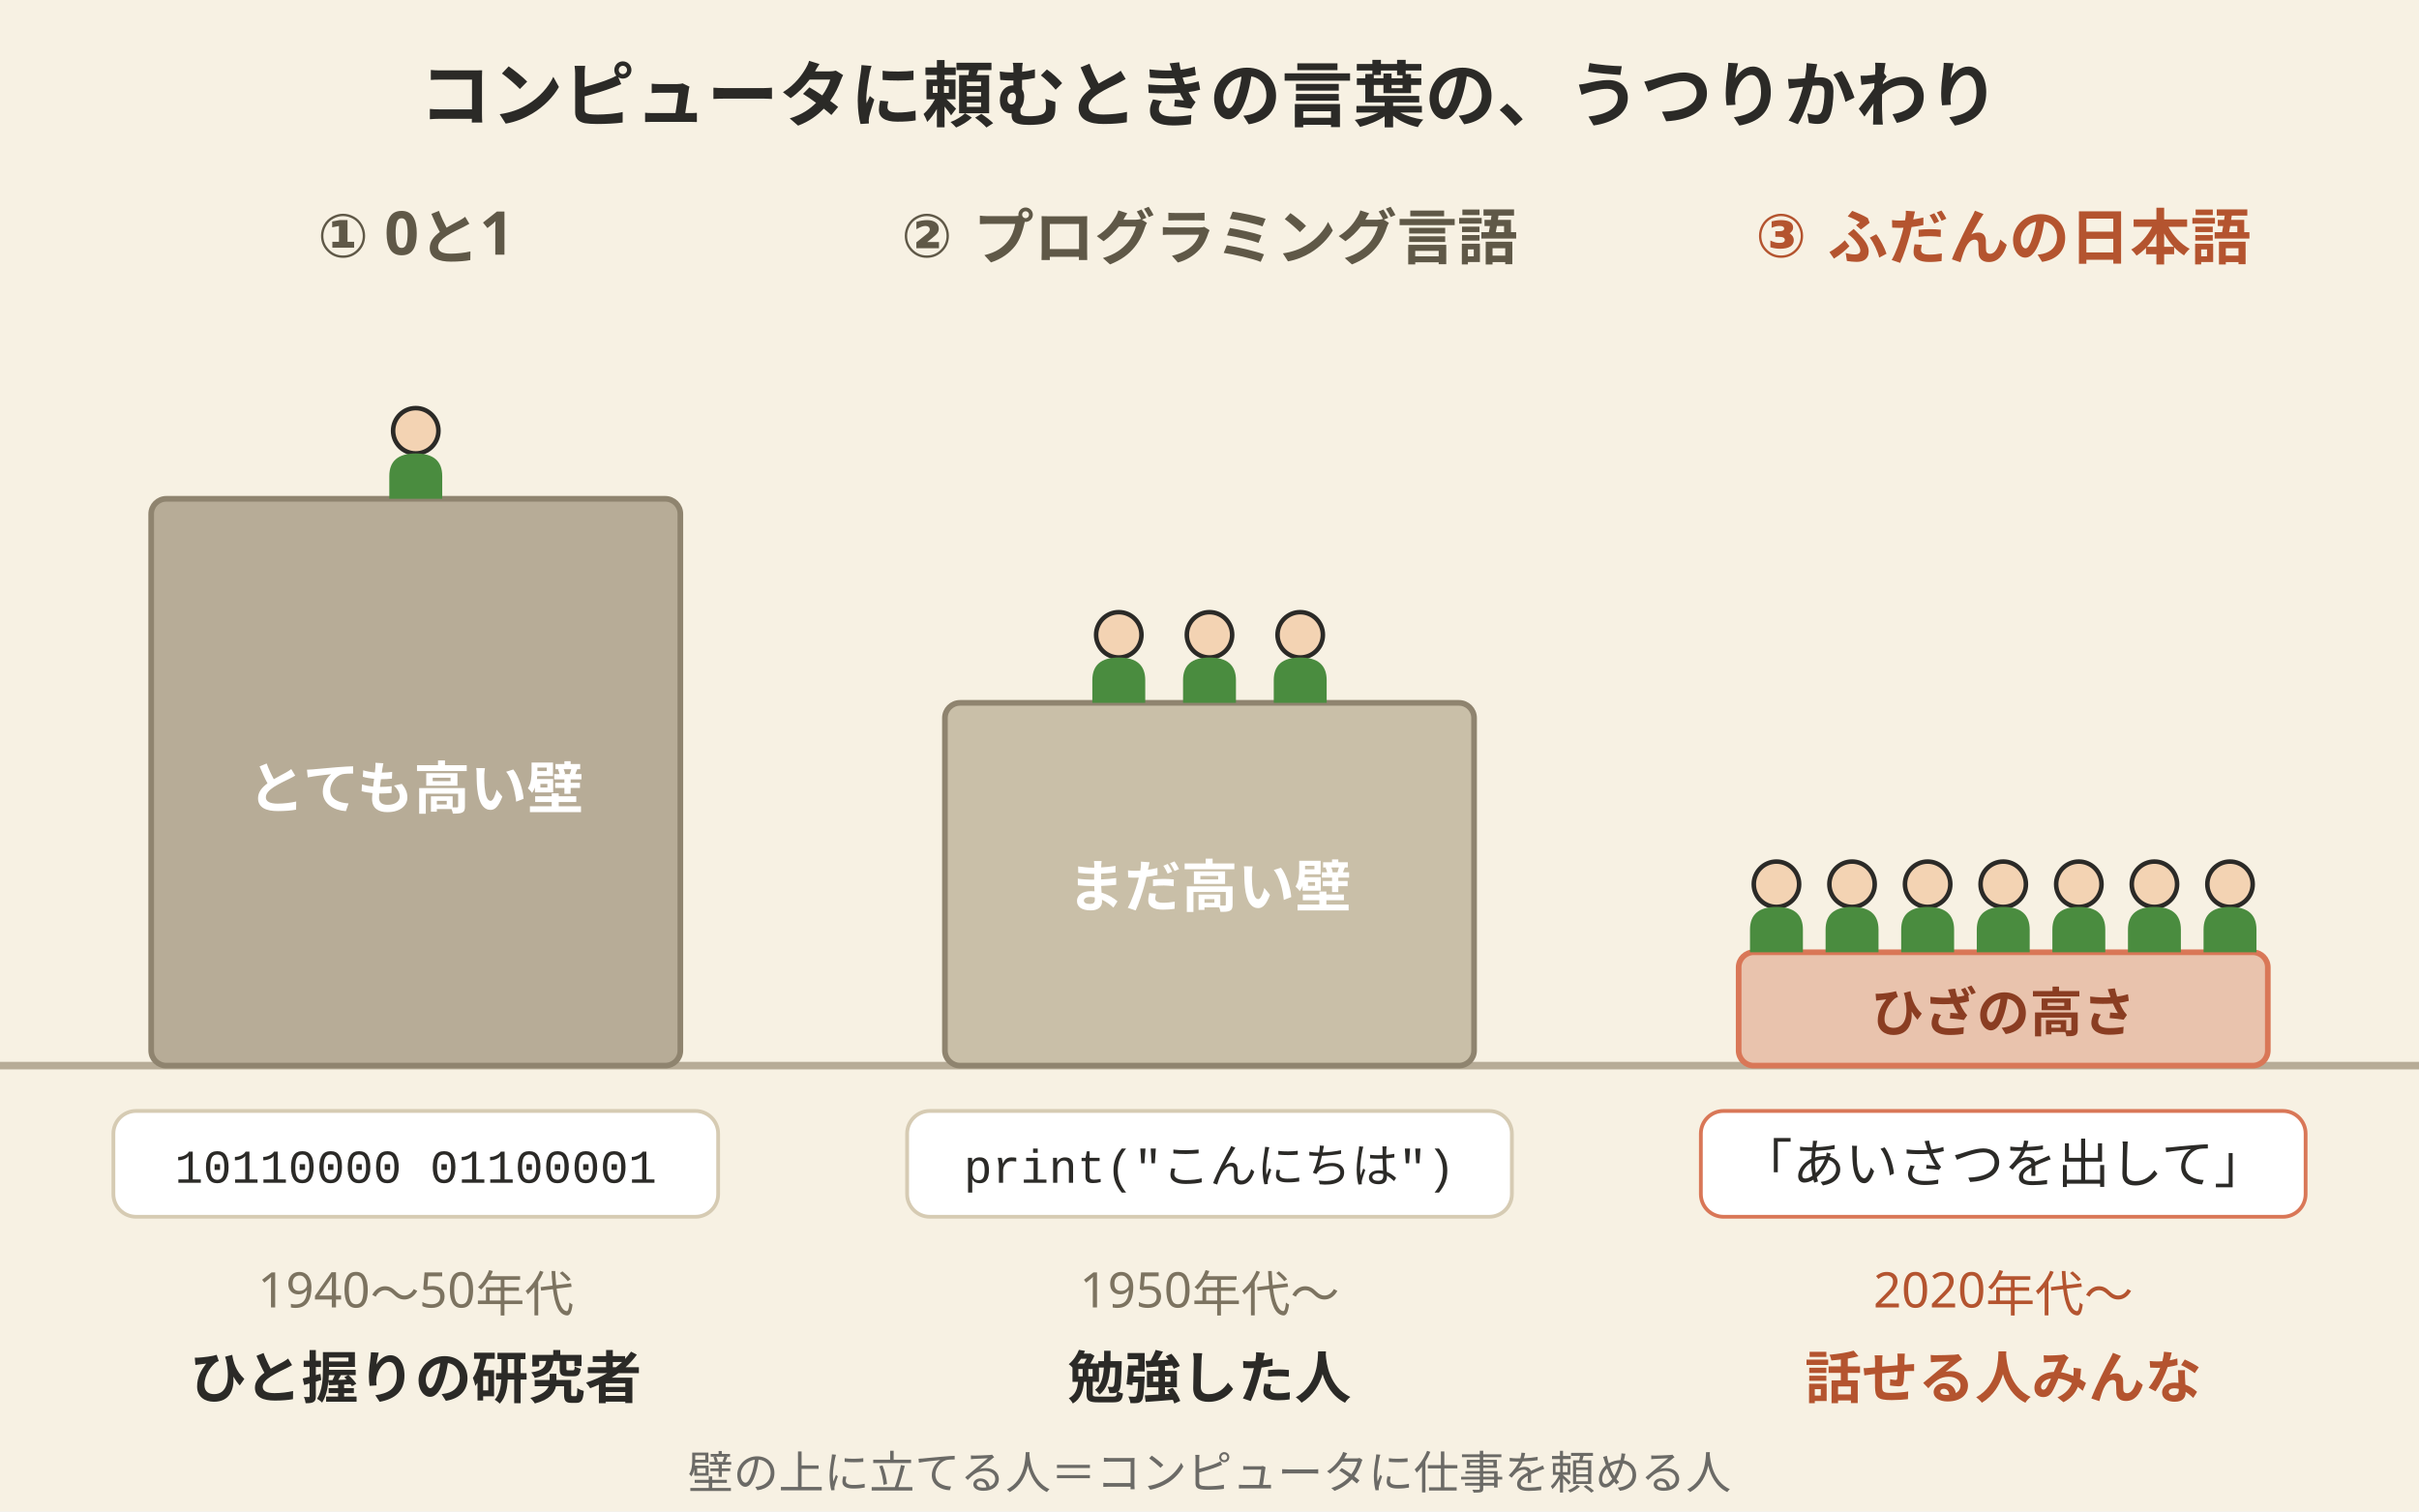
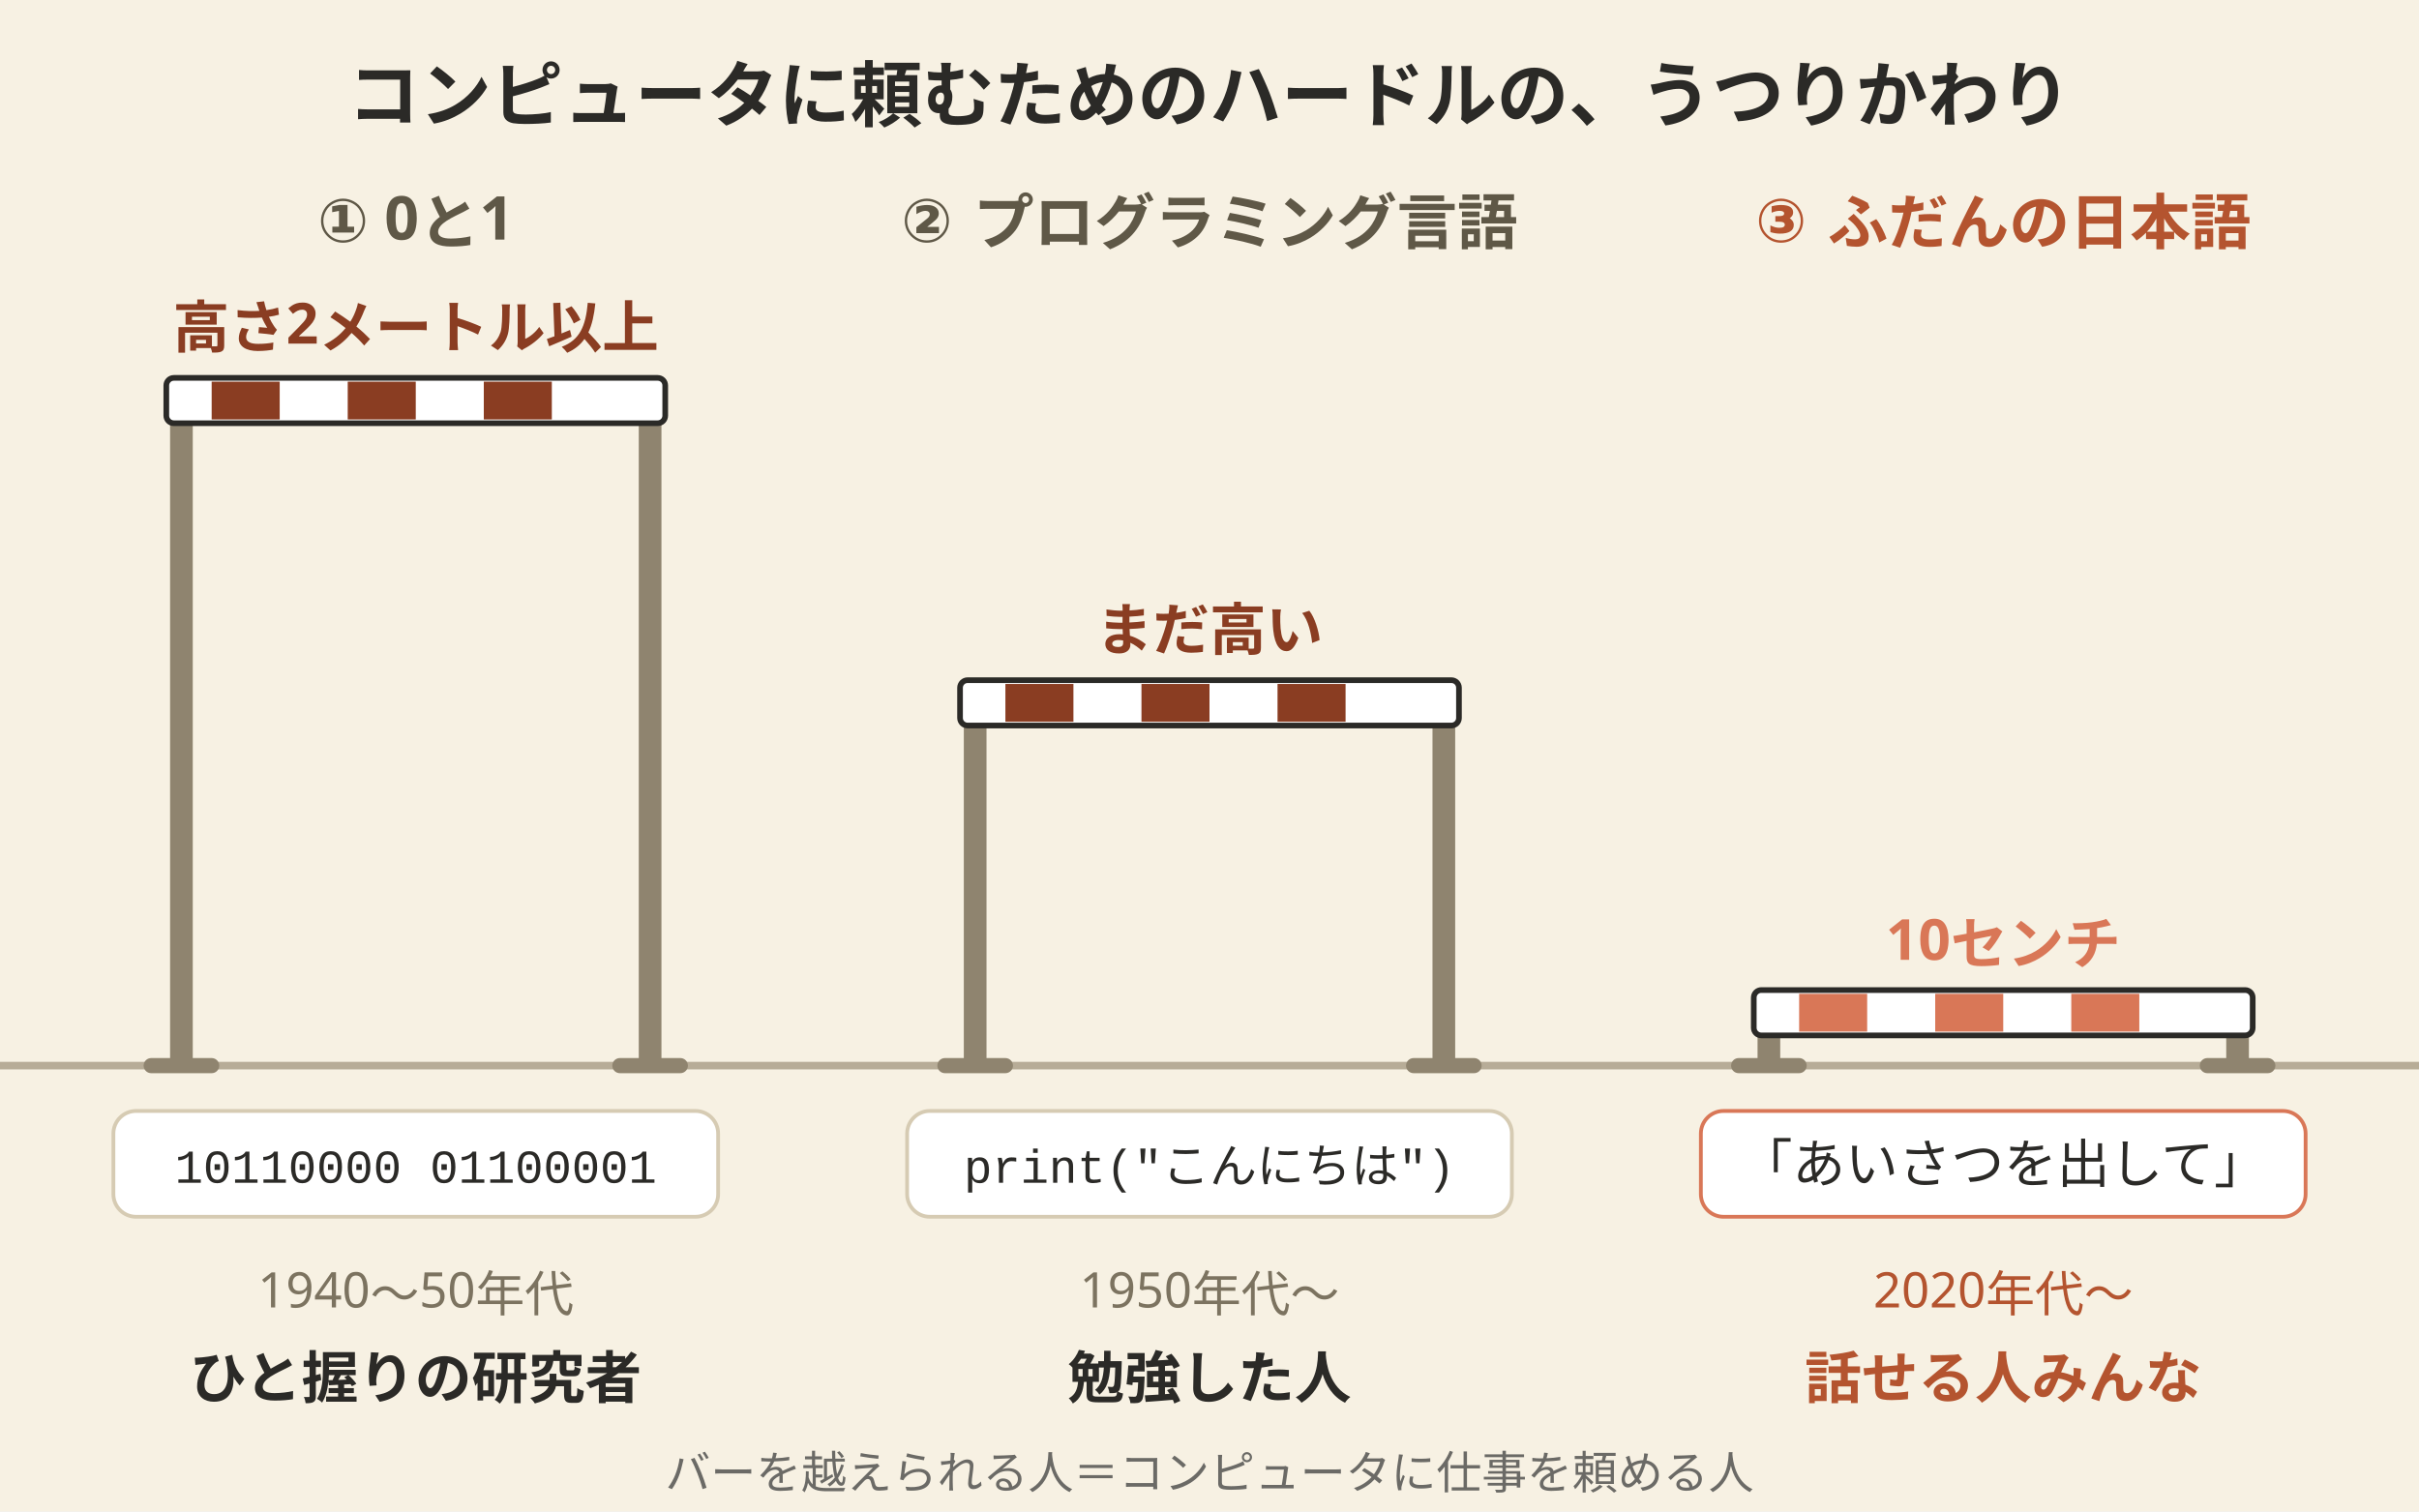
<svg xmlns="http://www.w3.org/2000/svg" viewBox="0 0 640 400" width="640" height="400" role="img" aria-labelledby="t d">
  <defs>
    <style>
      .ink{fill:#2b2a27}.mute{fill:#6b6a66}
      .hand{font-family:"Zen Kurenaido","Klee One","Hiragino Maru Gothic ProN","Yu Gothic",sans-serif}
      .serif{font-family:"Shippori Mincho","Hiragino Mincho ProN","Yu Mincho",serif}
      .mono{font-family:"SFMono-Regular",Menlo,Consolas,"Courier New",monospace}
    </style>
    <g id="person">
      <g transform="translate(0 37) scale(.45)">
        <path d="M-64 250 C-72 302 -18 320 10 302 C-4 326 -66 322 -72 286 Z" fill="#1c2942" />
        <path d="M64 250 C72 302 18 320 -10 302 C4 326 66 322 72 286 Z" fill="#243654" />
        <rect x="-14" y="48" width="28" height="22" rx="7" fill="#e6b892" />
        <path d="M-66 252 C-78 168 -58 80 -18 64 C-8 58 8 58 18 64 C58 80 78 168 66 252 Z" fill="#22314f" />
        <path d="M-30 70 Q0 56 30 70 L22 98 Q0 84 -22 98 Z" fill="#2c3c5e" />
        <path d="M-17 78 Q0 68 17 78 L11 100 Q0 92 -11 100 Z" fill="#e9eef5" />
        <line x1="0" y1="96" x2="0" y2="244" stroke="#33456b" stroke-width="3" />
        <path d="M-72 6 C-88 -66 -44 -100 0 -100 C44 -100 88 -66 72 6 C64 -6 54 -4 48 8 C40 -8 30 -6 24 8 C16 -8 4 -8 -2 8 C-10 -8 -22 -8 -28 8 C-36 -6 -48 -6 -54 10 C-60 2 -66 2 -72 6 Z" fill="#8c908c" />
        <circle cx="0" cy="0" r="60" fill="#f0c9a8" />
        <path d="M-52 -52 C-30 -74 30 -74 52 -50" stroke="#a9ada8" stroke-width="7" fill="none" stroke-linecap="round" />
        <path d="M-44 -34 C-30 -50 -6 -52 6 -40" stroke="#7d817d" stroke-width="4" fill="none" stroke-linecap="round" opacity="0.7" />
        <path d="M46 -30 C34 -46 14 -48 4 -38" stroke="#7d817d" stroke-width="4" fill="none" stroke-linecap="round" opacity="0.7" />
        <circle cx="-38" cy="24" r="10" fill="#e79a78" opacity="0.5" />
        <circle cx="38" cy="24" r="10" fill="#e79a78" opacity="0.5" />
        <path d="M-38 6 Q-26 -8 -14 6" stroke="#4a3b2f" stroke-width="4.5" fill="none" stroke-linecap="round" />
        <path d="M14 6 Q26 -8 38 6" stroke="#4a3b2f" stroke-width="4.5" fill="none" stroke-linecap="round" />
        <g stroke="#c9a44a" stroke-width="3.5" fill="#ffffff" fill-opacity="0.14">
          <ellipse cx="-26" cy="6" rx="22" ry="15" />
          <ellipse cx="26" cy="6" rx="22" ry="15" />
        </g>
        <path d="M-4 4 Q0 -1 4 4" stroke="#c9a44a" stroke-width="3.5" fill="none" />
        <line x1="-48" y1="2" x2="-64" y2="-4" stroke="#c9a44a" stroke-width="3" />
        <line x1="48" y1="2" x2="64" y2="-4" stroke="#c9a44a" stroke-width="3" />
        <path d="M-26 30 Q0 40 26 30 Q0 68 -26 30 Z" fill="#9e4a3a" />
        <path d="M-21 32 Q0 40 21 32 Q0 35 -21 32 Z" fill="#faf6ef" />
        <path d="M-56 132 C-64 178 -32 198 -8 198" fill="none" stroke="#22314f" stroke-width="30" stroke-linecap="round" />
        <path d="M56 132 C64 178 32 198 8 198" fill="none" stroke="#243654" stroke-width="30" stroke-linecap="round" />
        <path d="M-17 176 h34 a4 4 0 0 1 4 4 v13 a13 13 0 0 1 -13 13 h-16 a13 13 0 0 1 -13 -13 v-13 a4 4 0 0 1 4 -4 Z" fill="#ffffff" stroke="#d9cfbb" stroke-width="1.5" />
        <path d="M21 182 a9 9 0 0 1 0 18" fill="none" stroke="#d9cfbb" stroke-width="3" />
        <ellipse cx="0" cy="180" rx="15" ry="4.5" fill="#8a5a3c" />
        <circle cx="-12" cy="198" r="13" fill="#f0c9a8" />
        <circle cx="12" cy="198" r="13" fill="#f0c9a8" />
      </g>
    </g>
    <g id="person-komari">
      <g transform="translate(0 37) scale(.45)">
        <path d="M-64 250 C-72 302 -18 320 10 302 C-4 326 -66 322 -72 286 Z" fill="#1c2942" />
        <path d="M64 250 C72 302 18 320 -10 302 C4 326 66 322 72 286 Z" fill="#243654" />
        <rect x="-14" y="48" width="28" height="22" rx="7" fill="#e6b892" />
        <path d="M-66 252 C-78 168 -58 80 -18 64 C-8 58 8 58 18 64 C58 80 78 168 66 252 Z" fill="#22314f" />
        <path d="M-30 70 Q0 56 30 70 L22 98 Q0 84 -22 98 Z" fill="#2c3c5e" />
        <path d="M-17 78 Q0 68 17 78 L11 100 Q0 92 -11 100 Z" fill="#e9eef5" />
        <line x1="0" y1="96" x2="0" y2="244" stroke="#33456b" stroke-width="3" />
        <path d="M-72 6 C-88 -66 -44 -100 0 -100 C44 -100 88 -66 72 6 C64 -6 54 -4 48 8 C40 -8 30 -6 24 8 C16 -8 4 -8 -2 8 C-10 -8 -22 -8 -28 8 C-36 -6 -48 -6 -54 10 C-60 2 -66 2 -72 6 Z" fill="#8c908c" />
        <circle cx="0" cy="0" r="60" fill="#f0c9a8" />
        <path d="M-52 -52 C-30 -74 30 -74 52 -50" stroke="#a9ada8" stroke-width="7" fill="none" stroke-linecap="round" />
        <circle cx="-38" cy="24" r="10" fill="#e79a78" opacity="0.5" />
        <circle cx="38" cy="24" r="10" fill="#e79a78" opacity="0.5" />
        <path d="M-40 -12 Q-26 -20 -14 -14" stroke="#4a3b2f" stroke-width="4.5" fill="none" stroke-linecap="round" />
        <path d="M14 -14 Q26 -20 40 -12" stroke="#4a3b2f" stroke-width="4.5" fill="none" stroke-linecap="round" />
        <circle cx="-26" cy="8" r="6" fill="#4a3b2f" />
        <circle cx="26" cy="8" r="6" fill="#4a3b2f" />
        <g stroke="#c9a44a" stroke-width="3.5" fill="#ffffff" fill-opacity="0.14">
          <ellipse cx="-26" cy="6" rx="22" ry="15" />
          <ellipse cx="26" cy="6" rx="22" ry="15" />
        </g>
        <path d="M-4 4 Q0 -1 4 4" stroke="#c9a44a" stroke-width="3.5" fill="none" />
        <line x1="-48" y1="2" x2="-64" y2="-4" stroke="#c9a44a" stroke-width="3" />
        <line x1="48" y1="2" x2="64" y2="-4" stroke="#c9a44a" stroke-width="3" />
        <ellipse cx="0" cy="42" rx="10" ry="12" fill="#9e4a3a" />
        <path d="M-56 132 C-64 178 -32 198 -8 198" fill="none" stroke="#22314f" stroke-width="30" stroke-linecap="round" />
        <path d="M56 132 C64 178 32 198 8 198" fill="none" stroke="#243654" stroke-width="30" stroke-linecap="round" />
        <circle cx="-12" cy="198" r="13" fill="#f0c9a8" />
        <circle cx="12" cy="198" r="13" fill="#f0c9a8" />
      </g>
    </g>
    <g id="robot">
      <ellipse cx="0" cy="156" rx="44" ry="7" fill="#e3d9c3" />
      <rect x="-34" y="40" width="68" height="104" rx="18" fill="#d97757" />
      <rect x="-9" y="26" width="18" height="16" rx="4" fill="#6b6a66" stroke="#2b2a27" stroke-width="1.5" />
      <rect x="-30" y="-30" width="60" height="58" rx="14" fill="#fff" stroke="#2b2a27" stroke-width="2" />
      <rect x="-22" y="-20" width="44" height="34" rx="8" fill="#2b2a27" />
      <circle cx="-9" cy="-4" r="5" fill="#8fe3a3" />
      <circle cx="9" cy="-4" r="5" fill="#8fe3a3" />
      <path d="M-8 6 q8 5 16 0" stroke="#8fe3a3" stroke-width="2" fill="none" stroke-linecap="round" />
      <line x1="0" y1="-30" x2="0" y2="-44" stroke="#2b2a27" stroke-width="2" />
      <circle cx="0" cy="-48" r="5" fill="#d97757" stroke="#2b2a27" stroke-width="2" />
      <path d="M-12 44 l10 6 l-10 6Z M12 44 l-10 6 l10 6Z" fill="#2b2a27" />
    </g>
  </defs>
  <rect width="640" height="400" fill="#f7f1e3" />
-   <text x="320" y="32" class="hand ink" font-size="19" font-weight="700" text-anchor="middle">コンピュータに頼むときの言葉の、うつりかわり</text>
+   <text x="320" y="32" class="hand ink" font-size="19" font-weight="700" text-anchor="middle">コンピュータに頼むためのハードルの、うつりかわり</text>
  <path d="M0 282 H640" stroke="#b7ac97" stroke-width="2" />
  <g class="hand" font-size="16" font-weight="700" text-anchor="middle">
-     <text x="110" y="68" fill="#5f5847">① 0と1</text>
-     <text x="320" y="68" fill="#5f5847">② プログラミング言語</text>
-     <text x="530" y="68" fill="#b4542f">③ ふだんの日本語</text>
+     <text x="110" y="64" fill="#5f5847">① 0と1</text>
+     <text x="320" y="64" fill="#5f5847">② プログラミング言語</text>
+     <text x="530" y="64" fill="#b4542f">③ ふだんの日本語</text>
  </g>
-   <rect x="40" y="132" width="140" height="150" rx="4" fill="#b7ac97" stroke="#8f846f" stroke-width="1.5" />
-   <text x="110" y="214" class="hand" font-size="15" fill="#fff" text-anchor="middle" font-weight="700">とても高い壁</text>
-   <rect x="250" y="186" width="140" height="96" rx="4" fill="#c9bfa8" stroke="#8f846f" stroke-width="1.5" />
-   <text x="320" y="240" class="hand" font-size="15" fill="#fff" text-anchor="middle" font-weight="700">まだ高い壁</text>
-   <rect x="460" y="252" width="140" height="30" rx="4" fill="#e9c3ad" stroke="#d97757" stroke-width="1.5" />
-   <text x="530" y="273" class="hand" font-size="14" fill="#8a3d22" text-anchor="middle" font-weight="700">ひざの高さ</text>
-   <g transform="translate(110 108)">
-     <circle cx="0" cy="6" r="6" fill="#f3d3b3" stroke="#2b2a27" stroke-width="1.2" />
-     <path d="M-7 24 v-6 q0-6 7-6 q7 0 7 6 v6Z" fill="#4a8c3f" />
+   <g>
+     <rect x="45" y="106" width="6" height="176" fill="#8f846f" />
+     <rect x="169" y="106" width="6" height="176" fill="#8f846f" />
+     <rect x="44" y="100" width="132" height="12" rx="2" fill="#fff" stroke="#2b2a27" stroke-width="1.5" />
+     <g fill="#8a3d22">
+       <rect x="56" y="101" width="18" height="10" />
+       <rect x="92" y="101" width="18" height="10" />
+       <rect x="128" y="101" width="18" height="10" />
+     </g>
+     <path d="M40 282 h16 M164 282 h16" stroke="#8f846f" stroke-width="4" stroke-linecap="round" />
+     <text x="110" y="92" class="hand" font-size="15" font-weight="700" fill="#8a3d22" text-anchor="middle">高さ2メートル以上</text>
  </g>
-   <g transform="translate(296 162)">
-     <circle cx="0" cy="6" r="6" fill="#f3d3b3" stroke="#2b2a27" stroke-width="1.2" />
-     <path d="M-7 24 v-6 q0-6 7-6 q7 0 7 6 v6Z" fill="#4a8c3f" />
+   <g>
+     <rect x="255" y="186" width="6" height="96" fill="#8f846f" />
+     <rect x="379" y="186" width="6" height="96" fill="#8f846f" />
+     <rect x="254" y="180" width="132" height="12" rx="2" fill="#fff" stroke="#2b2a27" stroke-width="1.5" />
+     <g fill="#8a3d22">
+       <rect x="266" y="181" width="18" height="10" />
+       <rect x="302" y="181" width="18" height="10" />
+       <rect x="338" y="181" width="18" height="10" />
+     </g>
+     <path d="M250 282 h16 M374 282 h16" stroke="#8f846f" stroke-width="4" stroke-linecap="round" />
+     <text x="320" y="172" class="hand" font-size="15" font-weight="700" fill="#8a3d22" text-anchor="middle">まだ高い</text>
  </g>
-   <g transform="translate(320 162)">
-     <circle cx="0" cy="6" r="6" fill="#f3d3b3" stroke="#2b2a27" stroke-width="1.2" />
-     <path d="M-7 24 v-6 q0-6 7-6 q7 0 7 6 v6Z" fill="#4a8c3f" />
-   </g>
-   <g transform="translate(344 162)">
-     <circle cx="0" cy="6" r="6" fill="#f3d3b3" stroke="#2b2a27" stroke-width="1.2" />
-     <path d="M-7 24 v-6 q0-6 7-6 q7 0 7 6 v6Z" fill="#4a8c3f" />
-   </g>
-   <g transform="translate(470 228)">
-     <circle cx="0" cy="6" r="6" fill="#f3d3b3" stroke="#2b2a27" stroke-width="1.2" />
-     <path d="M-7 24 v-6 q0-6 7-6 q7 0 7 6 v6Z" fill="#4a8c3f" />
-   </g>
-   <g transform="translate(490 228)">
-     <circle cx="0" cy="6" r="6" fill="#f3d3b3" stroke="#2b2a27" stroke-width="1.2" />
-     <path d="M-7 24 v-6 q0-6 7-6 q7 0 7 6 v6Z" fill="#4a8c3f" />
-   </g>
-   <g transform="translate(510 228)">
-     <circle cx="0" cy="6" r="6" fill="#f3d3b3" stroke="#2b2a27" stroke-width="1.2" />
-     <path d="M-7 24 v-6 q0-6 7-6 q7 0 7 6 v6Z" fill="#4a8c3f" />
-   </g>
-   <g transform="translate(530 228)">
-     <circle cx="0" cy="6" r="6" fill="#f3d3b3" stroke="#2b2a27" stroke-width="1.2" />
-     <path d="M-7 24 v-6 q0-6 7-6 q7 0 7 6 v6Z" fill="#4a8c3f" />
-   </g>
-   <g transform="translate(550 228)">
-     <circle cx="0" cy="6" r="6" fill="#f3d3b3" stroke="#2b2a27" stroke-width="1.2" />
-     <path d="M-7 24 v-6 q0-6 7-6 q7 0 7 6 v6Z" fill="#4a8c3f" />
-   </g>
-   <g transform="translate(570 228)">
-     <circle cx="0" cy="6" r="6" fill="#f3d3b3" stroke="#2b2a27" stroke-width="1.2" />
-     <path d="M-7 24 v-6 q0-6 7-6 q7 0 7 6 v6Z" fill="#4a8c3f" />
-   </g>
-   <g transform="translate(590 228)">
-     <circle cx="0" cy="6" r="6" fill="#f3d3b3" stroke="#2b2a27" stroke-width="1.2" />
-     <path d="M-7 24 v-6 q0-6 7-6 q7 0 7 6 v6Z" fill="#4a8c3f" />
+   <g>
+     <rect x="465" y="268" width="6" height="14" fill="#8f846f" />
+     <rect x="589" y="268" width="6" height="14" fill="#8f846f" />
+     <rect x="464" y="262" width="132" height="12" rx="2" fill="#fff" stroke="#2b2a27" stroke-width="1.5" />
+     <g fill="#d97757">
+       <rect x="476" y="263" width="18" height="10" />
+       <rect x="512" y="263" width="18" height="10" />
+       <rect x="548" y="263" width="18" height="10" />
+     </g>
+     <path d="M460 282 h16 M584 282 h16" stroke="#8f846f" stroke-width="4" stroke-linecap="round" />
+     <text x="530" y="254" class="hand" font-size="15" font-weight="700" fill="#d97757" text-anchor="middle">10センチ</text>
  </g>
  <g class="mono" font-size="12.5" text-anchor="middle" fill="#2b2a27">
    <rect x="30" y="294" width="160" height="28" rx="6" fill="#fff" stroke="#d6cbb3" />
    <text x="110" y="313">10110000 01100001</text>
    <rect x="240" y="294" width="160" height="28" rx="6" fill="#fff" stroke="#d6cbb3" />
    <text x="320" y="313">print("こんにちは")</text>
  </g>
  <rect x="450" y="294" width="160" height="28" rx="6" fill="#fff" stroke="#d97757" />
  <text x="530" y="313" class="hand" font-size="14" text-anchor="middle" fill="#2b2a27">「あいさつを出して」</text>
  <g class="hand" text-anchor="middle">
    <text x="110" y="346" font-size="13" fill="#7c7360">1940〜50年代</text>
    <text x="320" y="346" font-size="13" fill="#7c7360">1950年代〜</text>
    <text x="530" y="346" font-size="13" fill="#b4542f">2020年代〜</text>
    <text x="110" y="370" font-size="15" font-weight="700" fill="#2b2a27">ひと握りの研究者</text>
    <text x="320" y="370" font-size="15" font-weight="700" fill="#2b2a27">勉強した人</text>
    <text x="530" y="370" font-size="15" font-weight="700" fill="#b4542f">話せる人みんな</text>
  </g>
-   <text x="320" y="394" class="serif mute" font-size="12" text-anchor="middle">壁の上に立てる人＝コンピュータに仕事を頼める人</text>
+   <text x="320" y="394" class="serif mute" font-size="12" text-anchor="middle">バーを越えられる人＝コンピュータに仕事を頼める人</text>
</svg>
